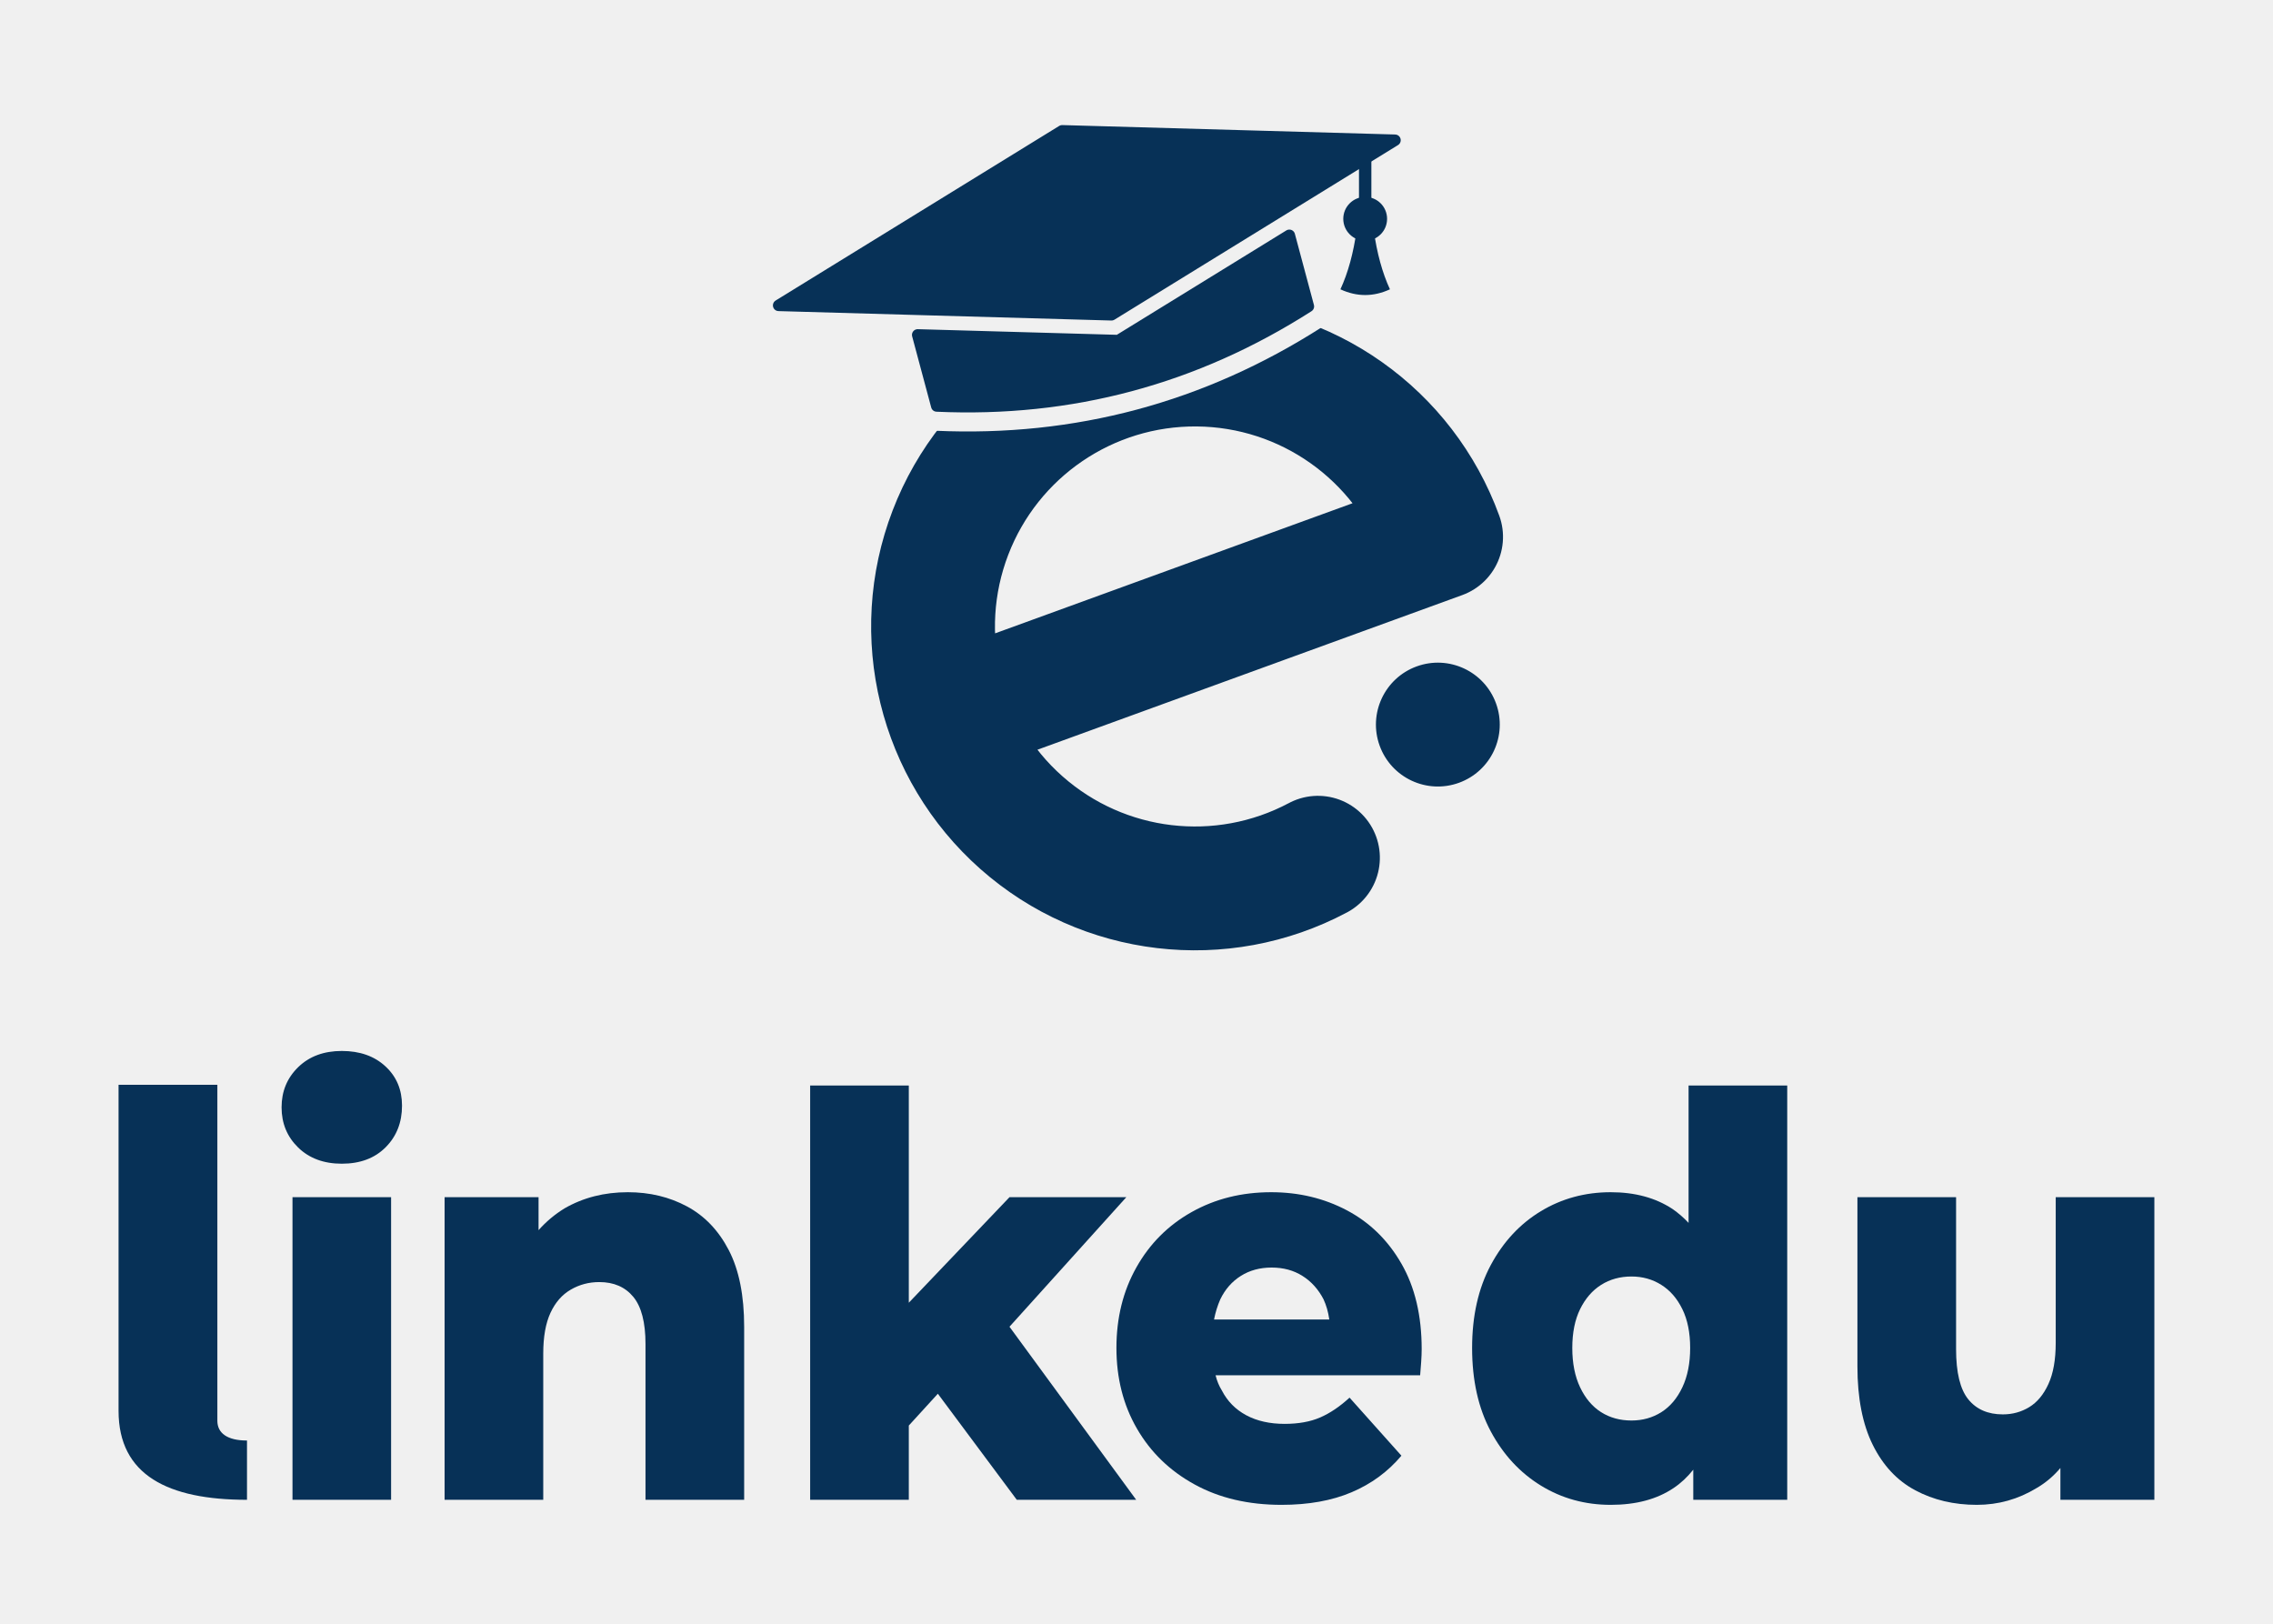
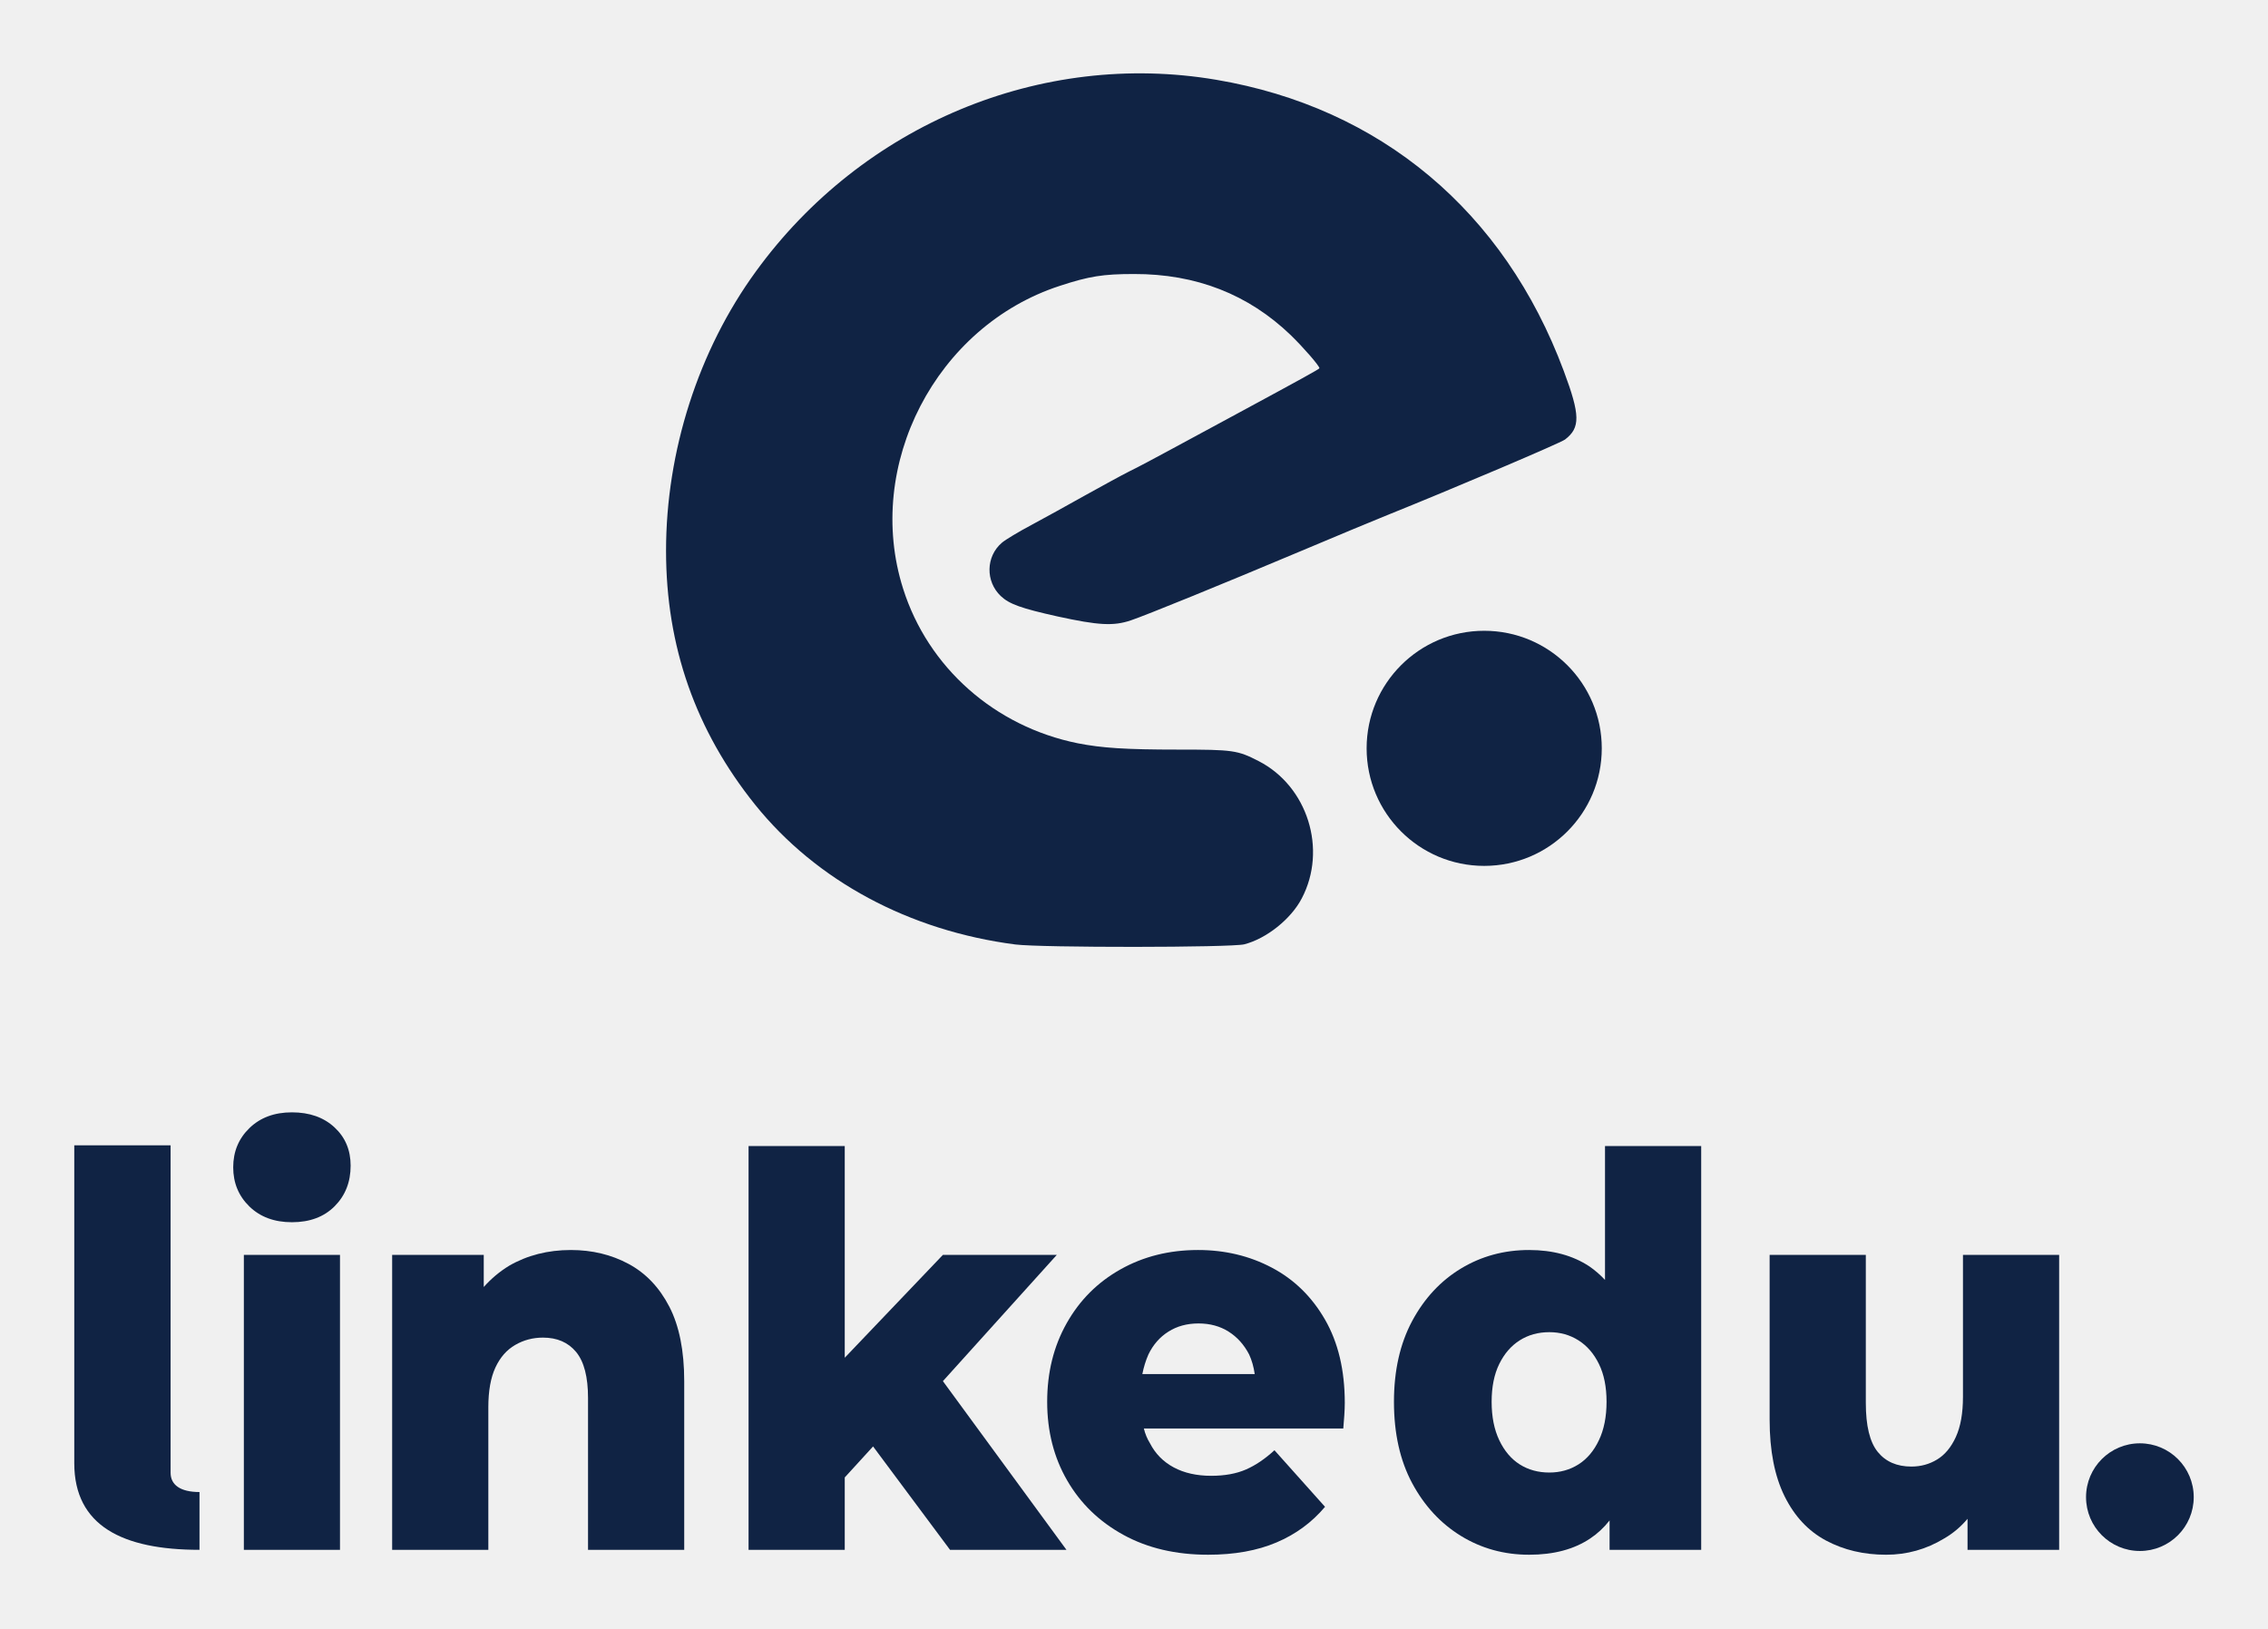
- <svg xmlns="http://www.w3.org/2000/svg" viewBox="4 2.425 460.125 328.7" role="img" aria-labelledby="t">
-   <defs>
-     <mask id="m" maskUnits="userSpaceOnUse" x="-700" y="-700" width="1400" height="1400">
-       <rect x="-700" y="-700" width="1400" height="1400" fill="#fff" />
-       <g transform="rotate(-15) translate(0 -75) scale(0.8)">
-         <rect x="-242" y="-700" width="484" height="500" fill="#000" />
-         <path fill="#000" stroke="#000" stroke-width="52" stroke-linejoin="round" d="M -202 -277.3 L 0 -217 L 202 -277.3 L 202 -200 Q 0 -136 -202 -200 Z" />
-       </g>
-     </mask>
-   </defs>
-   <g transform="translate(116.965 -9.103) scale(0.241)">
-     <g transform="translate(535 574)">
-       <g mask="url(#m)">
-         <g transform="scale(.8) rotate(-20)">
-           <path fill="none" stroke="#073157" stroke-width="130" stroke-linecap="round" stroke-linejoin="round" d="M -275 0 L 275 0 A 275 275 0 1 0 38.3 272.3" />
-           <circle cx="204.4" cy="184" r="65" fill="#073157" />
-         </g>
-       </g>
-       <g transform="rotate(-15) translate(0 -75) scale(0.8)">
-         <path fill="#073157" stroke="#073157" stroke-width="12" stroke-linejoin="round" d="M -335 -345 L 0 -445 L 335 -345 L 0 -245 Z" />
-         <path fill="#073157" stroke="#073157" stroke-width="12" stroke-linejoin="round" d="M -202 -277.3 L 0 -217 L 202 -277.3 L 202 -200 Q 0 -136 -202 -200 Z" />
-         <g transform="rotate(15 301.5 -341)">
-           <path fill="none" stroke="#073157" stroke-width="13" stroke-linecap="round" d="M 301.5 -341 V -271" />
-           <circle cx="301.5" cy="-271" r="23" fill="#073157" />
-           <path fill="#073157" d="M 292.5 -259 L 310.5 -259 Q 315.5 -223 327.5 -197 Q 301.5 -185 275.5 -197 Q 287.5 -223 292.5 -259 Z" />
-         </g>
-       </g>
+ <svg xmlns="http://www.w3.org/2000/svg" viewBox="0 0 1221.5 877.5" role="img" aria-labelledby="t">
+   <g transform="translate(-957.00 -592.00)">
+     <g transform="translate(1315.72 632.00) scale(0.85) translate(-262 -632)">
+       <path fill="#102344" fill-rule="evenodd" d="M483.3,1183.5C416.1,1174.8 357.3,1143.2 318.5,1095.0C280.7,1047.9 262.0,994.6 262.0,934.0C262.0,870.9 282.5,807.0 318.9,757.0C386.5,663.9 499.7,616.7 610.6,635.5C714.7,653.1 793.1,718.8 830.8,820.0C841.3,848.1 841.4,856.0 831.6,863.5C828.7,865.7 762.2,894.0 717.5,912.0C710.9,914.6 686.6,924.8 663.5,934.5C612.7,955.9 566.0,974.9 556.5,978.1C545.5,981.8 536.1,981.3 510.0,975.6C487.1,970.5 479.5,967.8 474.1,962.7C464.3,953.4 464.6,937.6 474.8,928.9C477.0,927.0 485.5,921.9 493.6,917.6C501.8,913.2 517.0,904.8 527.5,898.9C538.0,893.1 550.5,886.2 555.5,883.7C560.5,881.3 572.1,875.1 581.5,870.0C590.9,864.9 609.8,854.7 623.5,847.3C665.5,824.6 676.0,818.8 676.0,818.3C676.0,816.8 666.0,805.3 657.9,797.4C631.0,771.5 597.9,758.5 558.5,758.6C538.9,758.6 530.1,760.0 511.5,766.1C433.1,791.6 387.4,879.8 412.2,958.0C428.0,1008.0 470.3,1045.4 522.9,1056.0C538.2,1059.0 553.3,1060.0 586.4,1060.0C621.3,1060.0 624.1,1060.4 637.5,1067.3C668.5,1083.2 681.1,1123.3 664.8,1154.3C658.0,1167.4 642.4,1179.8 628.4,1183.4C620.1,1185.5 499.7,1185.6 483.3,1183.5Z" />
+       <circle cx="780.4" cy="1059.2" r="74.5" fill="#102344" />
    </g>
+     <g transform="translate(924.369 633.108) scale(2.594)">
+       <path fill="#102344" d="M28,222 H48 V290 C48,292.5 50,294 54,294 V306 C38,306 28,301 28,288 Z" />
+       <path fill="#102344" d="M83.17,306L63.21,306L63.21,244.75L83.17,244.75L83.17,306M73.19,237.97L73.19,237.97Q67.73,237.97 64.36,234.7Q61,231.42 61,226.56L61,226.56Q61,221.7 64.36,218.43Q67.73,215.15 73.19,215.15L73.19,215.15Q78.66,215.15 82.02,218.26Q85.38,221.36 85.38,226.22L85.38,226.22Q85.38,231.31 82.07,234.64Q78.76,237.97 73.19,237.97" />
+       <path fill="#102344" d="M113.97,306L94,306L94,244.75L113.02,244.75L113.02,251.42Q115.33,248.82 118.28,247.01L118.28,247.01Q123.95,243.74 131.1,243.74L131.1,243.74Q137.72,243.74 143.08,246.62Q148.44,249.5 151.54,255.49Q154.64,261.48 154.64,270.97L154.64,270.97L154.64,306L134.67,306L134.67,274.47Q134.67,267.92 132.2,264.92Q129.73,261.93 125.32,261.93L125.32,261.93Q122.16,261.93 119.54,263.46Q116.91,264.98 115.44,268.14Q113.97,271.31 113.97,276.39L113.97,276.39L113.97,306" />
+       <path fill="#102344" d="M187.97,306L168,306L168,222.15L187.97,222.15L187.97,266.11L208.35,244.75L232,244.75L208.35,270.97L234,306L209.83,306L193.85,284.53L187.97,290.97L187.97,306" />
+       <path fill="#102344" d="M263.42,307.02L263.42,307.02Q253.33,307.02 245.82,302.89Q238.3,298.77 234.15,291.59Q230,284.42 230,275.26Q230,266.11 234.05,258.94Q238.09,251.76 245.24,247.75Q252.38,243.74 261.32,243.74L261.32,243.74Q269.72,243.74 276.66,247.41Q283.6,251.08 287.69,258.2Q291.79,265.32 291.79,275.49L291.79,275.49Q291.79,276.62 291.69,278.09Q291.58,279.56 291.48,280.8L291.48,280.8L250.07,280.8Q250.49,282.5 251.33,283.85L251.33,283.85Q253.01,287.13 256.27,288.88Q259.53,290.63 264.05,290.63L264.05,290.63Q268.25,290.63 271.25,289.33Q274.24,288.03 277.19,285.32L277.19,285.32L287.69,297.07Q283.6,301.93 277.61,304.47Q271.62,307.02 263.42,307.02M249.76,269.5L249.76,269.5L273.09,269.5Q272.77,267.24 271.93,265.43L271.93,265.43Q270.35,262.38 267.67,260.69Q264.99,258.99 261.42,258.99Q257.85,258.99 255.17,260.69Q252.49,262.38 251.02,265.43L251.02,265.43Q250.18,267.35 249.76,269.5" />
+       <path fill="#102344" d="M330.06,307.02L330.06,307.02Q322.28,307.02 315.92,303.12Q309.57,299.22 305.78,292.16Q302,285.1 302,275.26L302,275.26Q302,265.55 305.78,258.48Q309.57,251.42 315.92,247.58Q322.28,243.74 330.06,243.74L330.06,243.74Q337.42,243.74 342.56,247.13L342.56,247.13Q344.35,248.37 345.82,249.95L345.82,249.95L345.82,222.15L365.79,222.15L365.79,306L346.77,306L346.77,299.9Q344.98,302.16 342.77,303.63L342.77,303.63Q337.73,307.02 330.06,307.02M334.26,289.95L334.26,289.95Q337.63,289.95 340.31,288.26Q342.99,286.56 344.56,283.23Q346.14,279.9 346.14,275.26Q346.14,270.63 344.56,267.41Q342.99,264.19 340.31,262.5Q337.63,260.8 334.26,260.8L334.26,260.8Q330.79,260.8 328.11,262.5Q325.44,264.19 323.86,267.41Q322.28,270.63 322.28,275.26Q322.28,279.9 323.86,283.23Q325.44,286.56 328.11,288.26Q330.79,289.95 334.26,289.95" />
+       <path fill="#102344" d="M404.17,307.02L404.17,307.02Q397.23,307.02 391.72,304.08Q386.2,301.14 383.1,294.87Q380,288.6 380,278.99L380,278.99L380,244.75L399.97,244.75L399.97,275.49Q399.97,282.61 402.44,285.66Q404.91,288.71 409.43,288.71L409.43,288.71Q412.37,288.71 414.78,287.24Q417.2,285.77 418.67,282.55Q420.14,279.33 420.14,274.25L420.14,274.25L420.14,244.75L440.11,244.75L440.11,306L421.09,306L421.09,299.56Q418.99,302.05 416.26,303.63L416.26,303.63Q410.69,307.02 404.17,307.02" />
+     </g>
+     <circle cx="2109.5" cy="1398.5" r="29" fill="#102344" />
  </g>
-   <path fill="#073157" d="M28,222 H48 V290 C48,292.5 50,294 54,294 V306 C38,306 28,301 28,288 Z" />
-   <path fill="#073157" d="M83.17,306L63.21,306L63.21,244.75L83.17,244.75L83.17,306M73.19,237.97L73.19,237.97Q67.73,237.97 64.36,234.7Q61,231.42 61,226.56L61,226.56Q61,221.7 64.36,218.43Q67.73,215.15 73.19,215.15L73.19,215.15Q78.66,215.15 82.02,218.26Q85.38,221.36 85.38,226.22L85.38,226.22Q85.38,231.31 82.07,234.64Q78.76,237.97 73.19,237.97" />
-   <path fill="#073157" d="M113.97,306L94,306L94,244.75L113.02,244.75L113.02,251.42Q115.33,248.82 118.28,247.01L118.28,247.01Q123.95,243.74 131.1,243.74L131.1,243.74Q137.72,243.74 143.08,246.62Q148.44,249.5 151.54,255.49Q154.64,261.48 154.64,270.97L154.64,270.97L154.64,306L134.67,306L134.67,274.47Q134.67,267.92 132.2,264.92Q129.73,261.93 125.32,261.93L125.32,261.93Q122.16,261.93 119.54,263.46Q116.91,264.98 115.44,268.14Q113.97,271.31 113.97,276.39L113.97,276.39L113.97,306" />
-   <path fill="#073157" d="M187.97,306L168,306L168,222.15L187.97,222.15L187.97,266.11L208.35,244.75L232,244.75L208.35,270.97L234,306L209.83,306L193.85,284.53L187.97,290.97L187.97,306" />
-   <path fill="#073157" d="M263.42,307.02L263.42,307.02Q253.33,307.02 245.82,302.89Q238.3,298.77 234.15,291.59Q230,284.42 230,275.26Q230,266.11 234.05,258.94Q238.09,251.76 245.24,247.75Q252.38,243.74 261.32,243.74L261.32,243.74Q269.72,243.74 276.66,247.41Q283.6,251.08 287.69,258.2Q291.79,265.32 291.79,275.49L291.79,275.49Q291.79,276.62 291.69,278.09Q291.58,279.56 291.48,280.8L291.48,280.8L250.07,280.8Q250.49,282.5 251.33,283.85L251.33,283.85Q253.01,287.13 256.27,288.88Q259.53,290.63 264.05,290.63L264.05,290.63Q268.25,290.63 271.25,289.33Q274.24,288.03 277.19,285.32L277.19,285.32L287.69,297.07Q283.6,301.93 277.61,304.47Q271.62,307.02 263.42,307.02M249.76,269.5L249.76,269.5L273.09,269.5Q272.77,267.24 271.93,265.43L271.93,265.43Q270.35,262.38 267.67,260.69Q264.99,258.99 261.42,258.99Q257.85,258.99 255.17,260.69Q252.49,262.38 251.02,265.43L251.02,265.43Q250.18,267.35 249.76,269.5" />
-   <path fill="#073157" d="M330.06,307.02L330.06,307.02Q322.28,307.02 315.92,303.12Q309.57,299.22 305.78,292.16Q302,285.1 302,275.26L302,275.26Q302,265.55 305.78,258.48Q309.57,251.42 315.92,247.58Q322.28,243.74 330.06,243.74L330.06,243.74Q337.42,243.74 342.56,247.13L342.56,247.13Q344.35,248.37 345.82,249.95L345.82,249.95L345.82,222.15L365.79,222.15L365.79,306L346.77,306L346.77,299.9Q344.98,302.16 342.77,303.63L342.77,303.63Q337.73,307.02 330.06,307.02M334.26,289.95L334.26,289.95Q337.63,289.95 340.31,288.26Q342.99,286.56 344.56,283.23Q346.14,279.9 346.14,275.26Q346.14,270.63 344.56,267.41Q342.99,264.19 340.31,262.5Q337.63,260.8 334.26,260.8L334.26,260.8Q330.79,260.8 328.11,262.5Q325.44,264.19 323.86,267.41Q322.28,270.63 322.28,275.26Q322.28,279.9 323.86,283.23Q325.44,286.56 328.11,288.26Q330.79,289.95 334.26,289.95" />
-   <path fill="#073157" d="M404.17,307.02L404.17,307.02Q397.23,307.02 391.72,304.08Q386.2,301.14 383.1,294.87Q380,288.6 380,278.99L380,278.99L380,244.75L399.97,244.75L399.97,275.49Q399.97,282.61 402.44,285.66Q404.91,288.71 409.43,288.71L409.43,288.71Q412.37,288.71 414.78,287.24Q417.2,285.77 418.67,282.55Q420.14,279.33 420.14,274.25L420.14,274.25L420.14,244.75L440.11,244.75L440.11,306L421.09,306L421.09,299.56Q418.99,302.05 416.26,303.63L416.26,303.63Q410.69,307.02 404.17,307.02" />
</svg>
